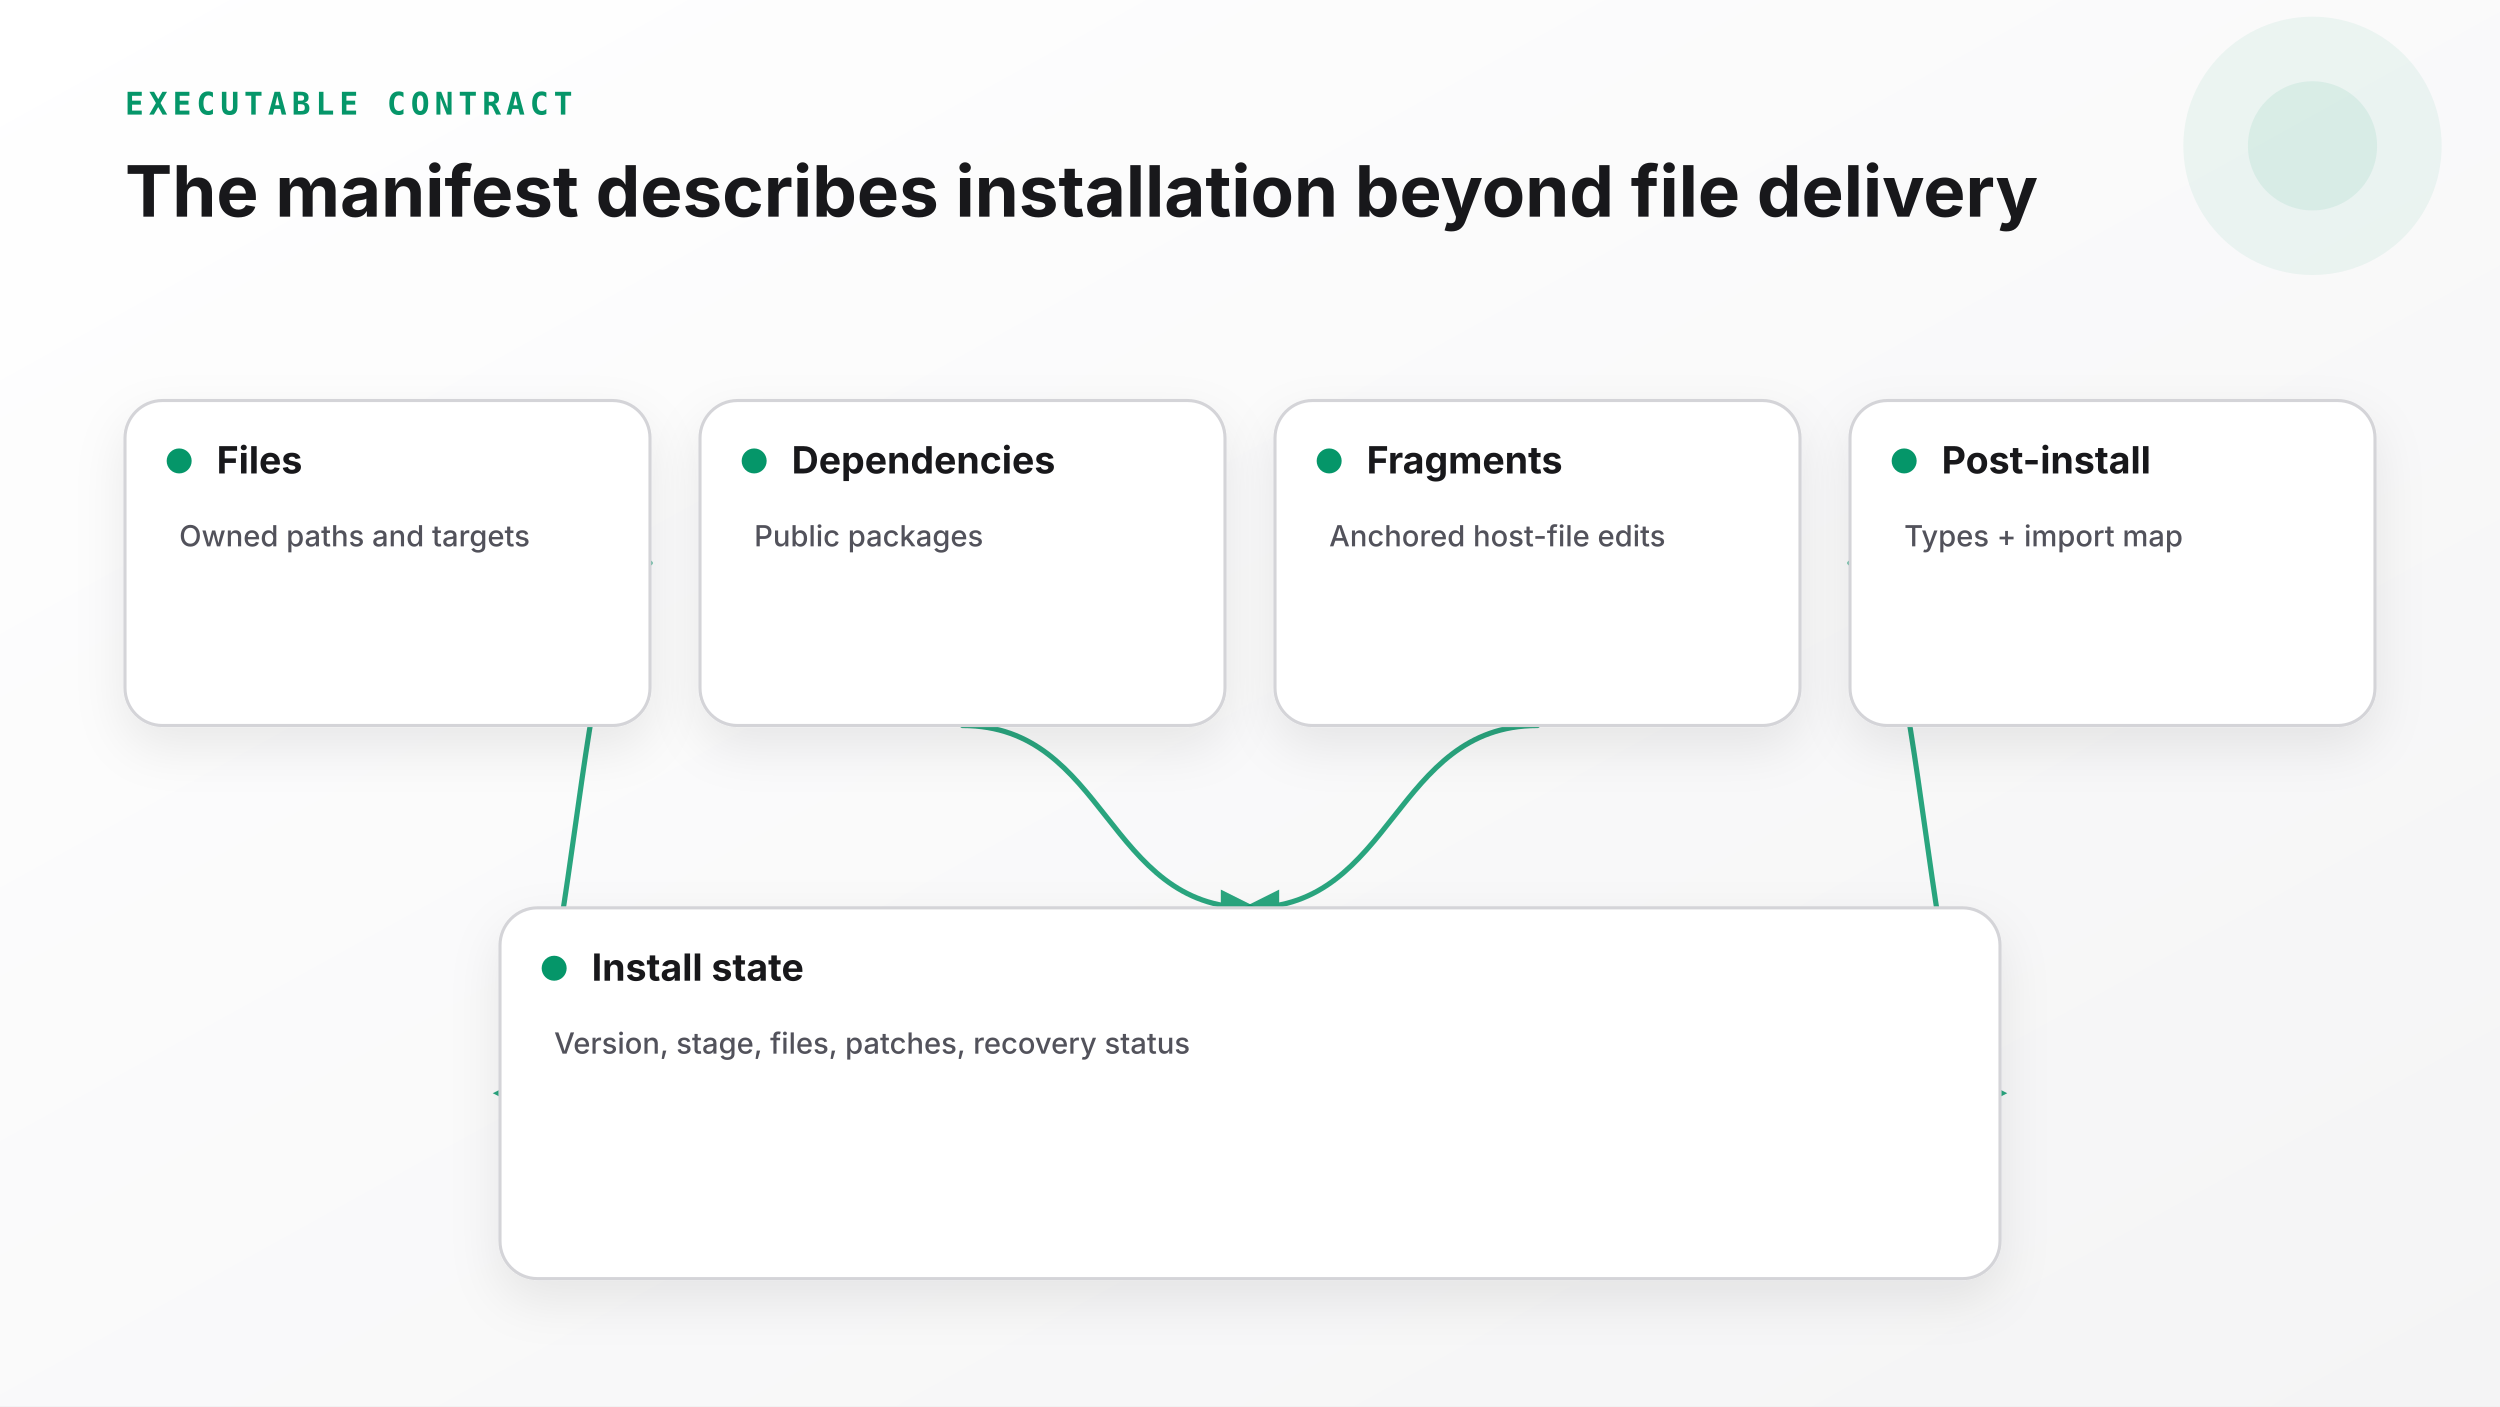
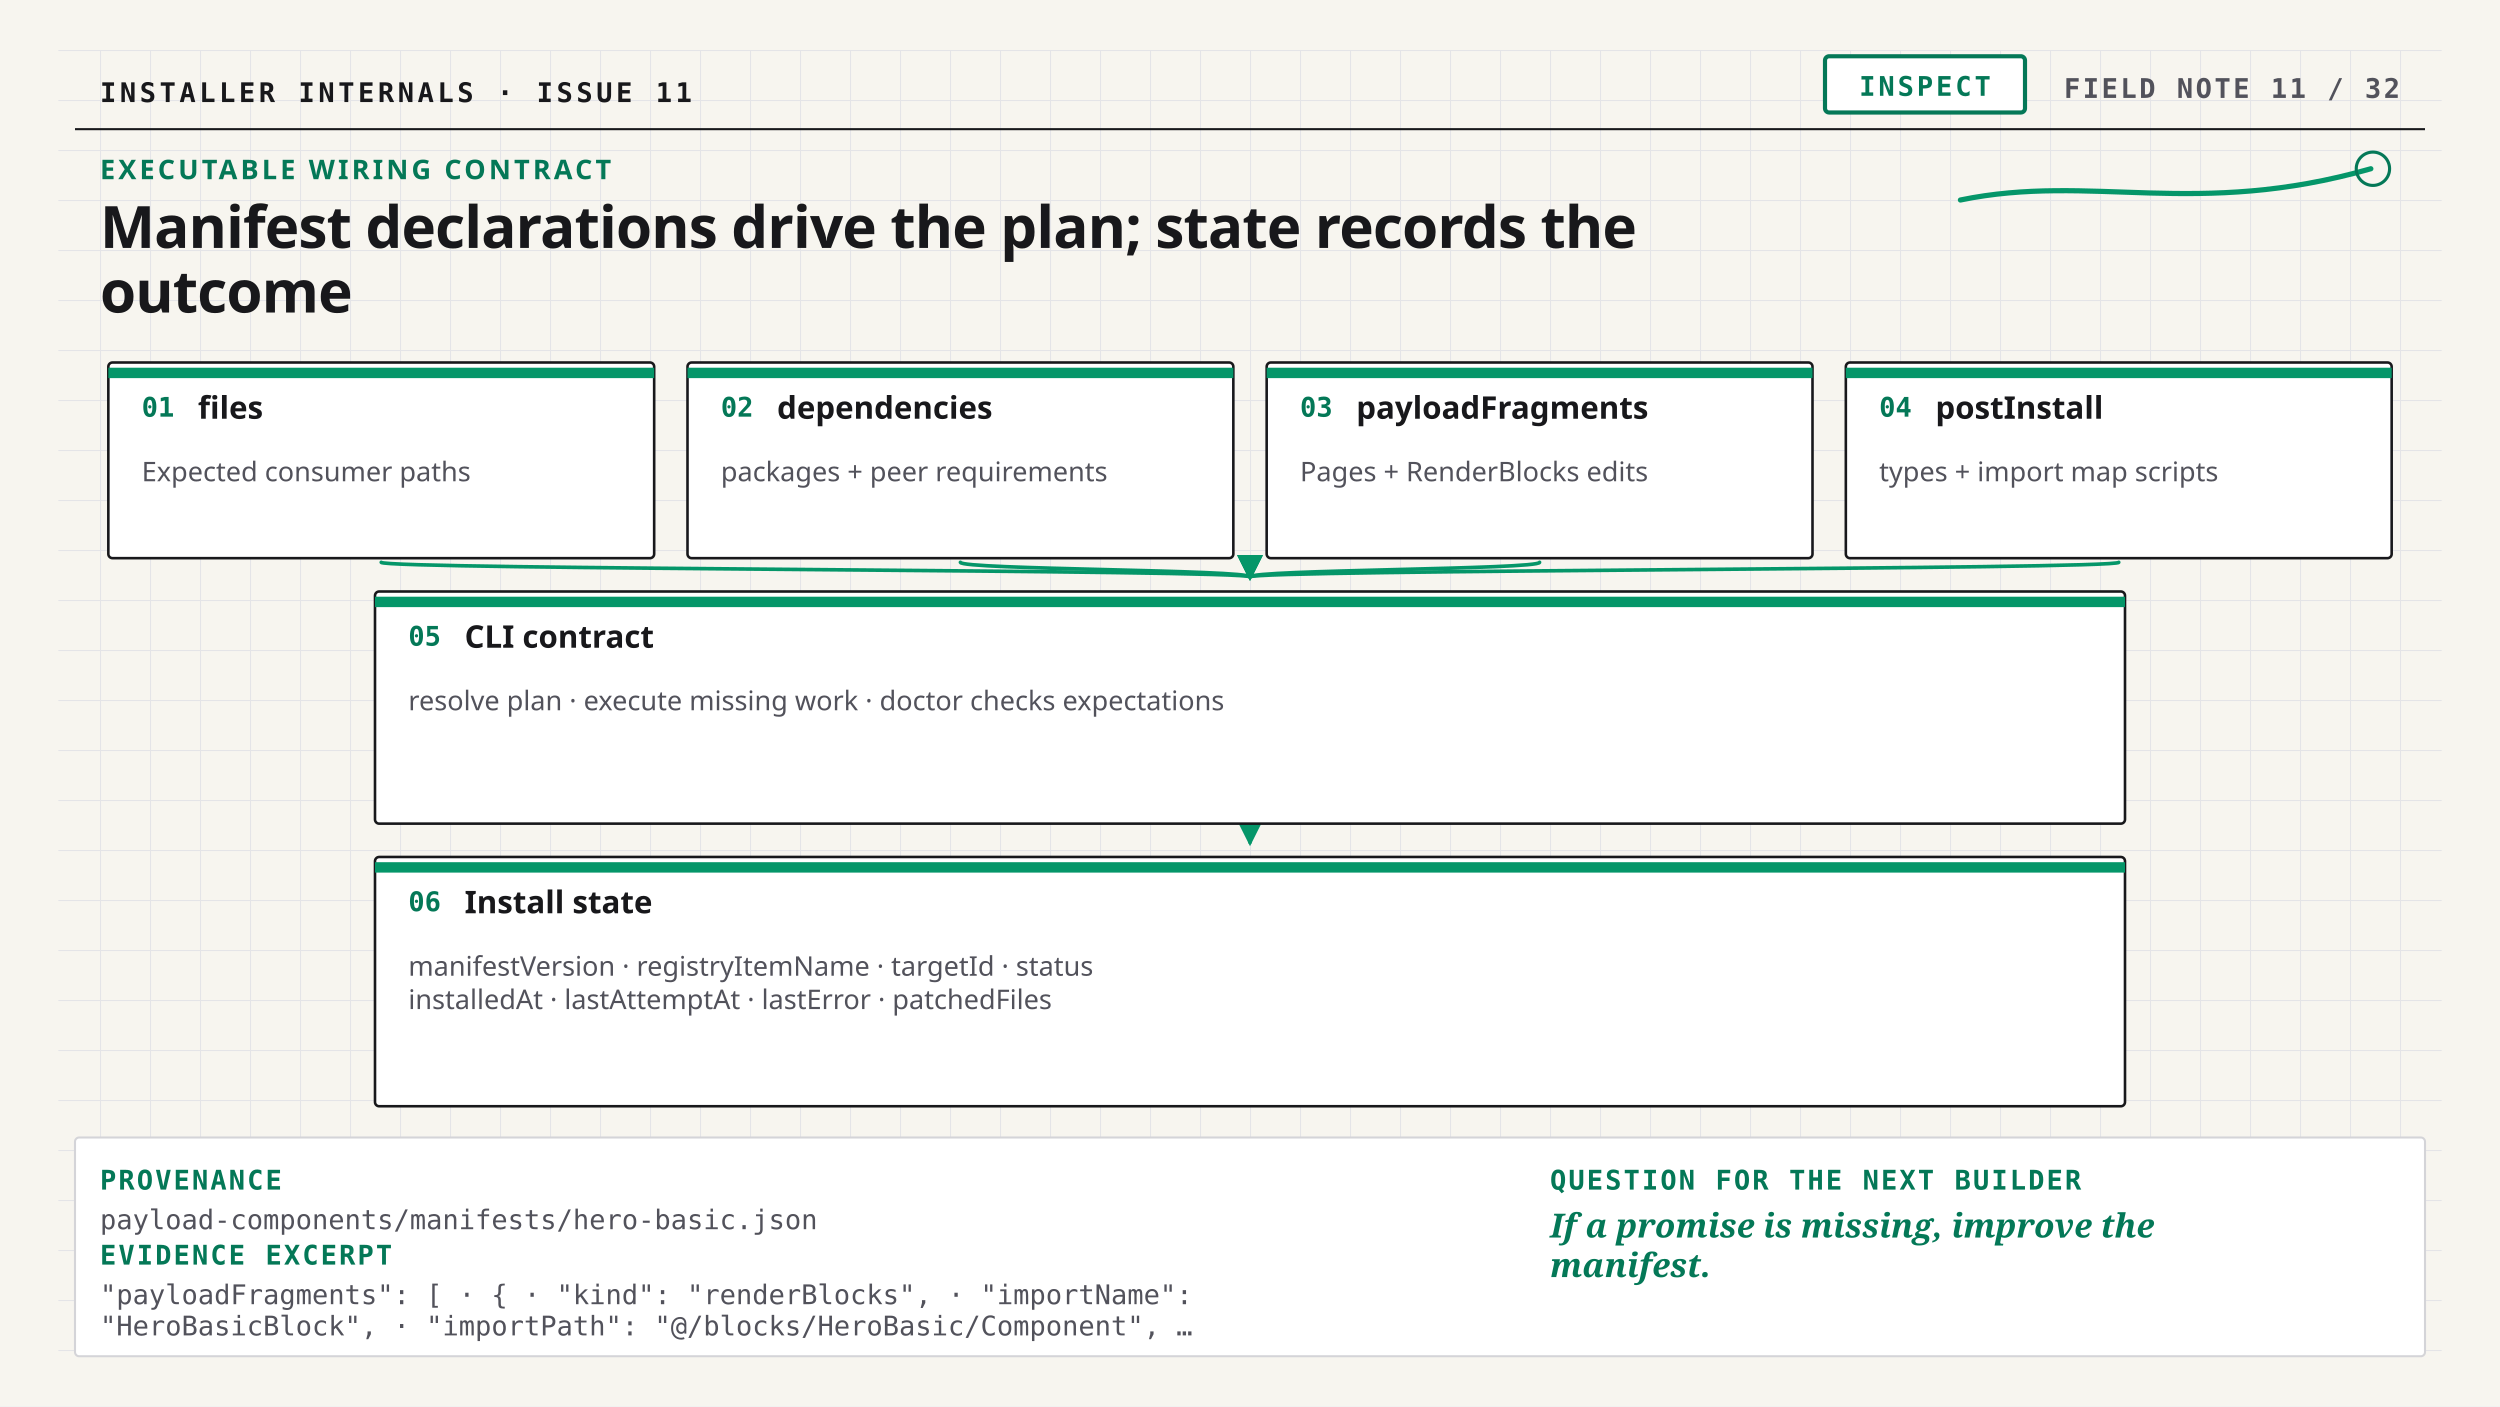
- <svg xmlns="http://www.w3.org/2000/svg" viewBox="0 0 1200 675" role="img" aria-labelledby="title description">
+ <svg xmlns="http://www.w3.org/2000/svg" viewBox="0 0 1200 675" role="img" aria-labelledby="diagram-title diagram-description" class="diagram diagram--inspect" data-mode="inspect" data-series="installer-internals" data-issue="11">
  <defs>
-     <linearGradient id="background" x1="0" y1="0" x2="1" y2="1">
-       <stop stop-color="#ffffff" />
-       <stop offset="1" stop-color="#f4f4f5" />
-     </linearGradient>
-     <filter id="shadow" x="-20%" y="-20%" width="140%" height="160%">
-       <feDropShadow dx="0" dy="10" stdDeviation="12" flood-color="#18181b" flood-opacity="0.08" />
-     </filter>
-     <marker id="arrowhead" viewBox="0 0 10 10" refX="8" refY="5" markerWidth="7" markerHeight="7" orient="auto-start-reverse">
+     <pattern id="journal-grid-pattern" width="24" height="24" patternUnits="userSpaceOnUse">
+       <path d="M 24 0 L 0 0 0 24" fill="none" stroke="#e4e4e7" stroke-width="1" />
+     </pattern>
+     <marker id="journal-arrow" viewBox="0 0 10 10" refX="8.5" refY="5" markerWidth="7" markerHeight="7" orient="auto-start-reverse">
      <path d="M 0 0 L 10 5 L 0 10 z" fill="#059669" />
    </marker>
    <style>
-       .kicker{font:700 15px ui-monospace,SFMono-Regular,Menlo,monospace;letter-spacing:2.4px;fill:#059669}
-       .headline{font:650 34px ui-sans-serif,system-ui,-apple-system,sans-serif;fill:#18181b}
-       .card{fill:#fff;stroke:#d4d4d8;stroke-width:1.5;filter:url(#shadow)}
-       .terminal{fill:#18181b;stroke:#3f3f46;stroke-width:1.5;filter:url(#shadow)}
-       .dot{fill:#059669}
-       .node-title{font:650 18px ui-sans-serif,system-ui,-apple-system,sans-serif;fill:#18181b}
-       .node-body{font:450 14px ui-sans-serif,system-ui,-apple-system,sans-serif;fill:#52525b}
-       .terminal-title{font:650 17px ui-monospace,SFMono-Regular,Menlo,monospace;fill:#f4f4f5}
-       .terminal-body{font:450 14px ui-monospace,SFMono-Regular,Menlo,monospace;fill:#d4d4d8}
-       .arrow{fill:none;stroke:#059669;stroke-width:2.5;stroke-linecap:round;opacity:.85}
-       .edge-label{font:650 12px ui-monospace,SFMono-Regular,Menlo,monospace;fill:#047857;paint-order:stroke;stroke:#fafafa;stroke-width:5px}
+       .diagram {
+         background: #f7f5ef;
+         color: #18181b;
+       }
+       .paper {
+         fill: #f7f5ef;
+       }
+       .grid {
+         fill: url(#journal-grid-pattern);
+       }
+       .masthead,
+       .mode-label,
+       .folio-label,
+       .footer-label,
+       .node-index,
+       .edge-label,
+       .node-title--mono,
+       .node-body--mono,
+       .provenance-line {
+         font-family: ui-monospace, SFMono-Regular, Menlo, monospace;
+       }
+       .masthead {
+         fill: #18181b;
+         font-size: 13px;
+         font-weight: 700;
+         letter-spacing: 1.7px;
+       }
+       .kicker {
+         fill: #047857;
+         font-family: ui-sans-serif, system-ui, sans-serif;
+         font-size: 13px;
+         font-weight: 750;
+         letter-spacing: 1.5px;
+       }
+       .headline {
+         fill: #18181b;
+         font-family: ui-sans-serif, system-ui, sans-serif;
+         font-size: 28px;
+         font-weight: 720;
+         letter-spacing: -0.4px;
+       }
+       .mode-box {
+         fill: #ffffff;
+         stroke: #047857;
+         stroke-width: 2;
+       }
+       .mode-label {
+         fill: #047857;
+         font-size: 13px;
+         font-weight: 750;
+         letter-spacing: 1.4px;
+       }
+       .folio-label {
+         fill: #52525b;
+         font-size: 13px;
+         font-weight: 650;
+         letter-spacing: 1.2px;
+       }
+       .journal-rule {
+         stroke: #18181b;
+         stroke-width: 1;
+       }
+       .accent-path {
+         fill: none;
+         stroke: #059669;
+         stroke-linecap: round;
+         stroke-width: 2.5;
+       }
+       .edge-path {
+         fill: none;
+         stroke: #059669;
+         stroke-linecap: round;
+         stroke-width: 2.25;
+       }
+       .diagram--join .edge-path {
+         stroke-dasharray: 7 5;
+       }
+       .diagram--inspect .edge-path {
+         stroke-width: 1.75;
+       }
+       .edge-label-paper {
+         fill: #f7f5ef;
+         stroke: #e4e4e7;
+         stroke-width: 1;
+       }
+       .edge-label {
+         fill: #047857;
+         font-size: 13px;
+         font-weight: 700;
+       }
+       .node-card {
+         fill: #ffffff;
+         stroke: #d4d4d8;
+         stroke-width: 1.25;
+       }
+       .diagram--inspect .node-card {
+         stroke: #18181b;
+       }
+       .node--terminal .node-card {
+         fill: #18181b;
+         stroke: #18181b;
+       }
+       .node-rule {
+         stroke: #059669;
+         stroke-width: 5;
+       }
+       .node-index {
+         fill: #047857;
+         font-size: 13px;
+         font-weight: 700;
+       }
+       .node-title {
+         fill: #18181b;
+         font-family: ui-sans-serif, system-ui, sans-serif;
+         font-size: 15px;
+         font-weight: 720;
+       }
+       .node-body {
+         fill: #52525b;
+         font-family: ui-sans-serif, system-ui, sans-serif;
+         font-size: 13px;
+         font-weight: 480;
+       }
+       .node--terminal .node-title,
+       .node--terminal .node-body {
+         fill: #ffffff;
+       }
+       .node--terminal .node-index {
+         fill: #059669;
+       }
+       .footer-paper {
+         fill: #ffffff;
+         stroke: #d4d4d8;
+         stroke-width: 1;
+       }
+       .footer-label {
+         fill: #047857;
+         font-size: 13px;
+         font-weight: 700;
+         letter-spacing: 1px;
+       }
+       .provenance-line,
+       .evidence-line {
+         fill: #52525b;
+         font-size: 13px;
+       }
+       .evidence-line {
+         font-family: ui-monospace, SFMono-Regular, Menlo, monospace;
+       }
+       .prompt {
+         fill: #047857;
+         font-family: Georgia, serif;
+         font-size: 16px;
+         font-style: italic;
+         font-weight: 650;
+       }
+       .registration {
+         fill: none;
+         stroke: #047857;
+         stroke-width: 1.5;
+       }
    </style>
  </defs>
-   <rect width="1200" height="675" fill="url(#background)" />
-   <circle cx="1110" cy="70" r="62" fill="#059669" opacity=".06" />
-   <circle cx="1110" cy="70" r="31" fill="#059669" opacity=".08" />
-   <text class="kicker" x="60" y="55">EXECUTABLE CONTRACT</text>
-   <text class="headline" x="60" y="104">The manifest describes installation beyond file delivery</text>
-   <g>
-     <g>
-       <path class="arrow" d="M 312 270.25 C 276 270.25, 276 524.75, 240 524.75" marker-end="url(#arrowhead)" />
-     </g>
-     <g>
-       <path class="arrow" d="M 462 348.25 C 531 348.25, 531 435.75, 600 435.75" marker-end="url(#arrowhead)" />
-     </g>
-     <g>
-       <path class="arrow" d="M 738 348.25 C 669 348.25, 669 435.75, 600 435.75" marker-end="url(#arrowhead)" />
-     </g>
-     <g>
-       <path class="arrow" d="M 888 270.25 C 924 270.25, 924 524.75, 960 524.75" marker-end="url(#arrowhead)" />
-     </g>
-   </g>
-   <g>
-     <g>
-       <rect class="card" x="60" y="192.25" width="252" height="156" rx="18" />
-       <circle class="dot" cx="86" cy="221.25" r="6" />
-       <text class="node-title" x="104" y="227.25">Files</text>
-       <text class="node-body" x="86" y="262.25">Owned paths and targets</text>
-     </g>
-     <g>
-       <rect class="card" x="336" y="192.25" width="252" height="156" rx="18" />
-       <circle class="dot" cx="362" cy="221.25" r="6" />
-       <text class="node-title" x="380" y="227.25">Dependencies</text>
-       <text class="node-body" x="362" y="262.25">Public packages</text>
-     </g>
-     <g>
-       <rect class="card" x="612" y="192.25" width="252" height="156" rx="18" />
-       <circle class="dot" cx="638" cy="221.25" r="6" />
-       <text class="node-title" x="656" y="227.25">Fragments</text>
-       <text class="node-body" x="638" y="262.25">Anchored host-file edits</text>
-     </g>
-     <g>
-       <rect class="card" x="888" y="192.25" width="252" height="156" rx="18" />
-       <circle class="dot" cx="914" cy="221.25" r="6" />
-       <text class="node-title" x="932" y="227.25">Post-install</text>
-       <text class="node-body" x="914" y="262.25">Types + import map</text>
-     </g>
-     <g>
-       <rect class="card" x="240" y="435.75" width="720" height="178" rx="18" />
-       <circle class="dot" cx="266" cy="464.75" r="6" />
-       <text class="node-title" x="284" y="470.75">Install state</text>
-       <text class="node-body" x="266" y="505.75">Version, stage, files, patches, recovery status</text>
-     </g>
+   <rect class="paper" width="1200" height="675" />
+   <rect class="grid" data-journal-part="grid" x="28" y="24" width="1144" height="627" />
+   <path class="journal-rule" d="M 36 62 H 1164" />
+   <g data-journal-part="masthead">
+     <text class="masthead" x="48" y="49">INSTALLER INTERNALS · ISSUE 11</text>
+   </g>
+   <g data-journal-part="mode">
+     <rect class="mode-box" x="876" y="27" width="96" height="27" rx="2" />
+     <text class="mode-label" x="924" y="46" text-anchor="middle">INSPECT</text>
+   </g>
+   <g data-journal-part="folio">
+     <text class="folio-label" x="1152" y="47" text-anchor="end">FIELD NOTE 11 / 32</text>
+   </g>
+   <text class="kicker" x="48" y="86">EXECUTABLE WIRING CONTRACT</text>
+   <text class="headline" x="48" y="119">Manifest declarations drive the plan; state records the</text>
+   <text class="headline" x="48" y="150">outcome</text>
+   <path class="accent-path" d="M 941 96 C 1004 83, 1054 105, 1138 81" />
+   <circle class="registration" cx="1139" cy="81" r="8" />
+   <g data-diagram-layer="edges">
+     <g class="edge">
+       <path class="edge-path" data-edge-from="files" data-edge-to="cli" data-edge-axis="vertical" d="M 183 269.919 C 183 273.419, 600 273.419, 600 276.919" marker-end="url(#journal-arrow)" />
+     </g>
+     <g class="edge">
+       <path class="edge-path" data-edge-from="dependencies" data-edge-to="cli" data-edge-axis="vertical" d="M 461 269.919 C 461 273.419, 600 273.419, 600 276.919" marker-end="url(#journal-arrow)" />
+     </g>
+     <g class="edge">
+       <path class="edge-path" data-edge-from="fragments" data-edge-to="cli" data-edge-axis="vertical" d="M 739 269.919 C 739 273.419, 600 273.419, 600 276.919" marker-end="url(#journal-arrow)" />
+     </g>
+     <g class="edge">
+       <path class="edge-path" data-edge-from="post" data-edge-to="cli" data-edge-axis="vertical" d="M 1017 269.919 C 1017 273.419, 600 273.419, 600 276.919" marker-end="url(#journal-arrow)" />
+     </g>
+     <g class="edge">
+       <path class="edge-path" data-edge-from="cli" data-edge-to="state" data-edge-axis="vertical" d="M 600 397.351 C 600 400.851, 600 400.851, 600 404.351" marker-end="url(#journal-arrow)" />
+     </g>
+   </g>
+   <g data-diagram-layer="nodes">
+     <g class="node node--code" data-node-id="files" data-node-kind="code">
+       <rect class="node-card" x="52" y="174" width="262" height="93.919" rx="2" />
+       <path class="node-rule" d="M 52 179 H 314" />
+       <text class="node-index" x="68" y="200">01</text>
+       <text class="node-title node-title--mono" x="95" y="201">files</text>
+       <text class="node-body node-body--mono" data-role="body-line" x="68" y="231">Expected consumer paths</text>
+     </g>
+     <g class="node node--code" data-node-id="dependencies" data-node-kind="code">
+       <rect class="node-card" x="330" y="174" width="262" height="93.919" rx="2" />
+       <path class="node-rule" d="M 330 179 H 592" />
+       <text class="node-index" x="346" y="200">02</text>
+       <text class="node-title node-title--mono" x="373" y="201">dependencies</text>
+       <text class="node-body node-body--mono" data-role="body-line" x="346" y="231">packages + peer requirements</text>
+     </g>
+     <g class="node node--code" data-node-id="fragments" data-node-kind="code">
+       <rect class="node-card" x="608" y="174" width="262" height="93.919" rx="2" />
+       <path class="node-rule" d="M 608 179 H 870" />
+       <text class="node-index" x="624" y="200">03</text>
+       <text class="node-title node-title--mono" x="651" y="201">payloadFragments</text>
+       <text class="node-body node-body--mono" data-role="body-line" x="624" y="231">Pages + RenderBlocks edits</text>
+     </g>
+     <g class="node node--code" data-node-id="post" data-node-kind="code">
+       <rect class="node-card" x="886" y="174" width="262" height="93.919" rx="2" />
+       <path class="node-rule" d="M 886 179 H 1148" />
+       <text class="node-index" x="902" y="200">04</text>
+       <text class="node-title node-title--mono" x="929" y="201">postInstall</text>
+       <text class="node-body node-body--mono" data-role="body-line" x="902" y="231">types + import map scripts</text>
+     </g>
+     <g class="node node--standard" data-node-id="cli" data-node-kind="standard">
+       <rect class="node-card" x="180" y="283.919" width="840" height="111.432" rx="2" />
+       <path class="node-rule" d="M 180 288.919 H 1020" />
+       <text class="node-index" x="196" y="309.919">05</text>
+       <text class="node-title" x="223" y="310.919">CLI contract</text>
+       <text class="node-body" data-role="body-line" x="196" y="340.919">resolve plan · execute missing work · doctor checks expectations</text>
+     </g>
+     <g class="node node--code" data-node-id="state" data-node-kind="code">
+       <rect class="node-card" x="180" y="411.351" width="840" height="119.649" rx="2" />
+       <path class="node-rule" d="M 180 416.351 H 1020" />
+       <text class="node-index" x="196" y="437.351">06</text>
+       <text class="node-title node-title--mono" x="223" y="438.351">Install state</text>
+       <text class="node-body node-body--mono" data-role="body-line" x="196" y="468.351">manifestVersion · registryItemName · targetId · status</text>
+       <text class="node-body node-body--mono" data-role="body-line" x="196" y="484.351">installedAt · lastAttemptAt · lastError · patchedFiles</text>
+     </g>
+   </g>
+   <rect class="footer-paper" x="36" y="546" width="1128" height="105" rx="2" />
+   <g data-journal-part="provenance" data-provenance="payload-components/manifests/hero-basic.json">
+     <text class="footer-label" x="48" y="571">PROVENANCE</text>
+     <text class="provenance-line" x="48" y="590">payload-components/manifests/hero-basic.json</text>
+   </g>
+   <g data-journal-part="evidence" data-evidence-excerpt="&quot;payloadFragments&quot;: [     {       &quot;kind&quot;: &quot;renderBlocks&quot;,       &quot;importName&quot;: &quot;HeroBasicBlock&quot;,       &quot;importPath&quot;: &quot;@/blocks/HeroBasic/Component&quot;,       &quot;blockSlug&quot;: &quot;heroBasic&quot;     },     {       &quot;kind&quot;: &quot;pagesLayout&quot;,       &quot;importName&quot;: &quot;HeroBasic&quot;," data-evidence-truncated="true">
+     <text class="footer-label" x="48" y="607">EVIDENCE EXCERPT</text>
+     <text class="evidence-line" x="48" y="626">"payloadFragments": [ · { · "kind": "renderBlocks", · "importName":</text>
+     <text class="evidence-line" x="48" y="641">"HeroBasicBlock", · "importPath": "@/blocks/HeroBasic/Component", …</text>
+   </g>
+   <g data-journal-part="prompt" data-prompt="If a promise is missing, improve the manifest.">
+     <text class="footer-label" x="744" y="571">QUESTION FOR THE NEXT BUILDER</text>
+     <text class="prompt" x="744" y="594">If a promise is missing, improve the</text>
+     <text class="prompt" x="744" y="613">manifest.</text>
  </g>
</svg>
